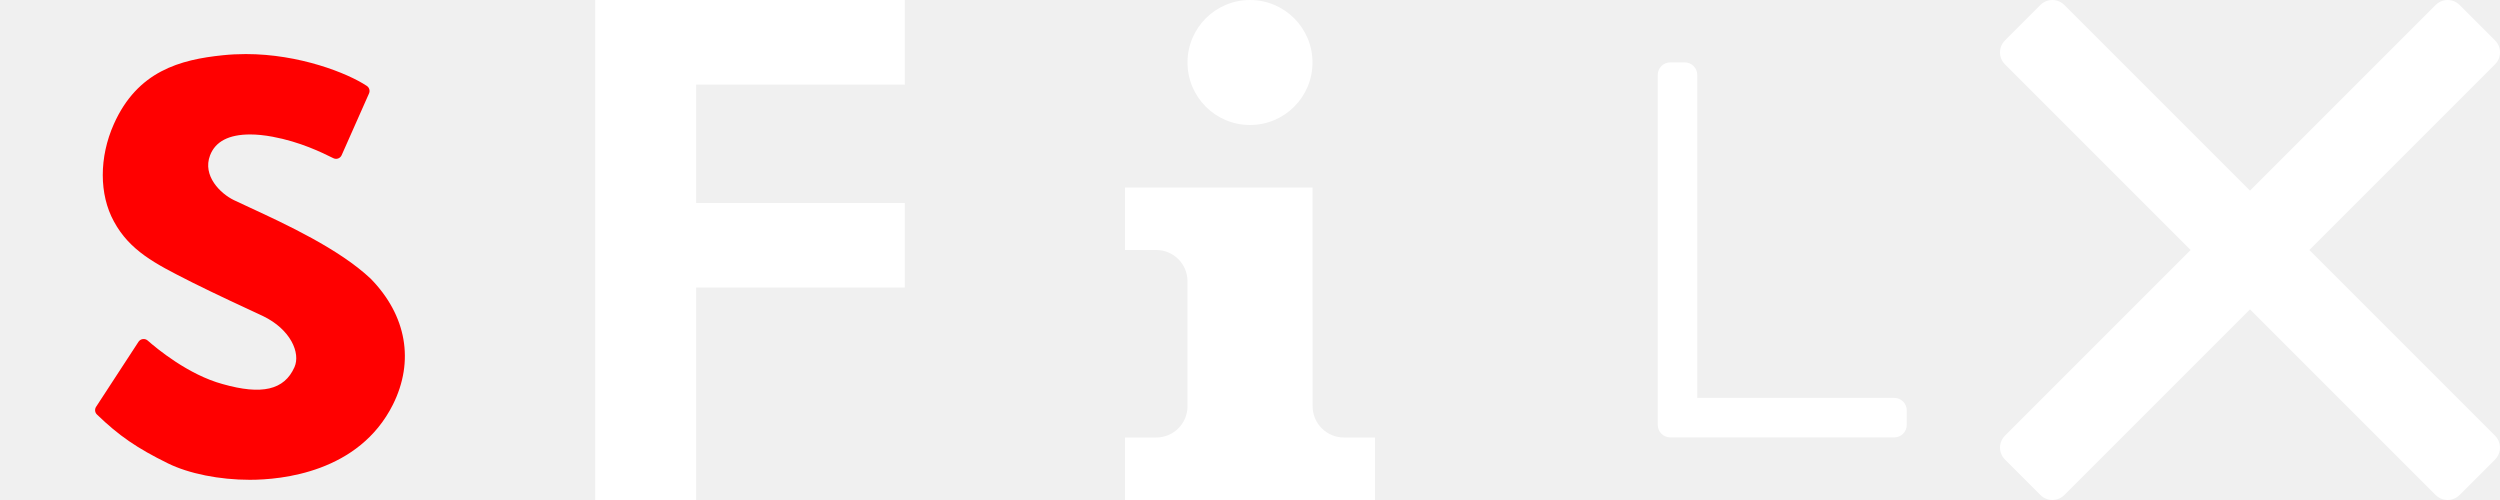
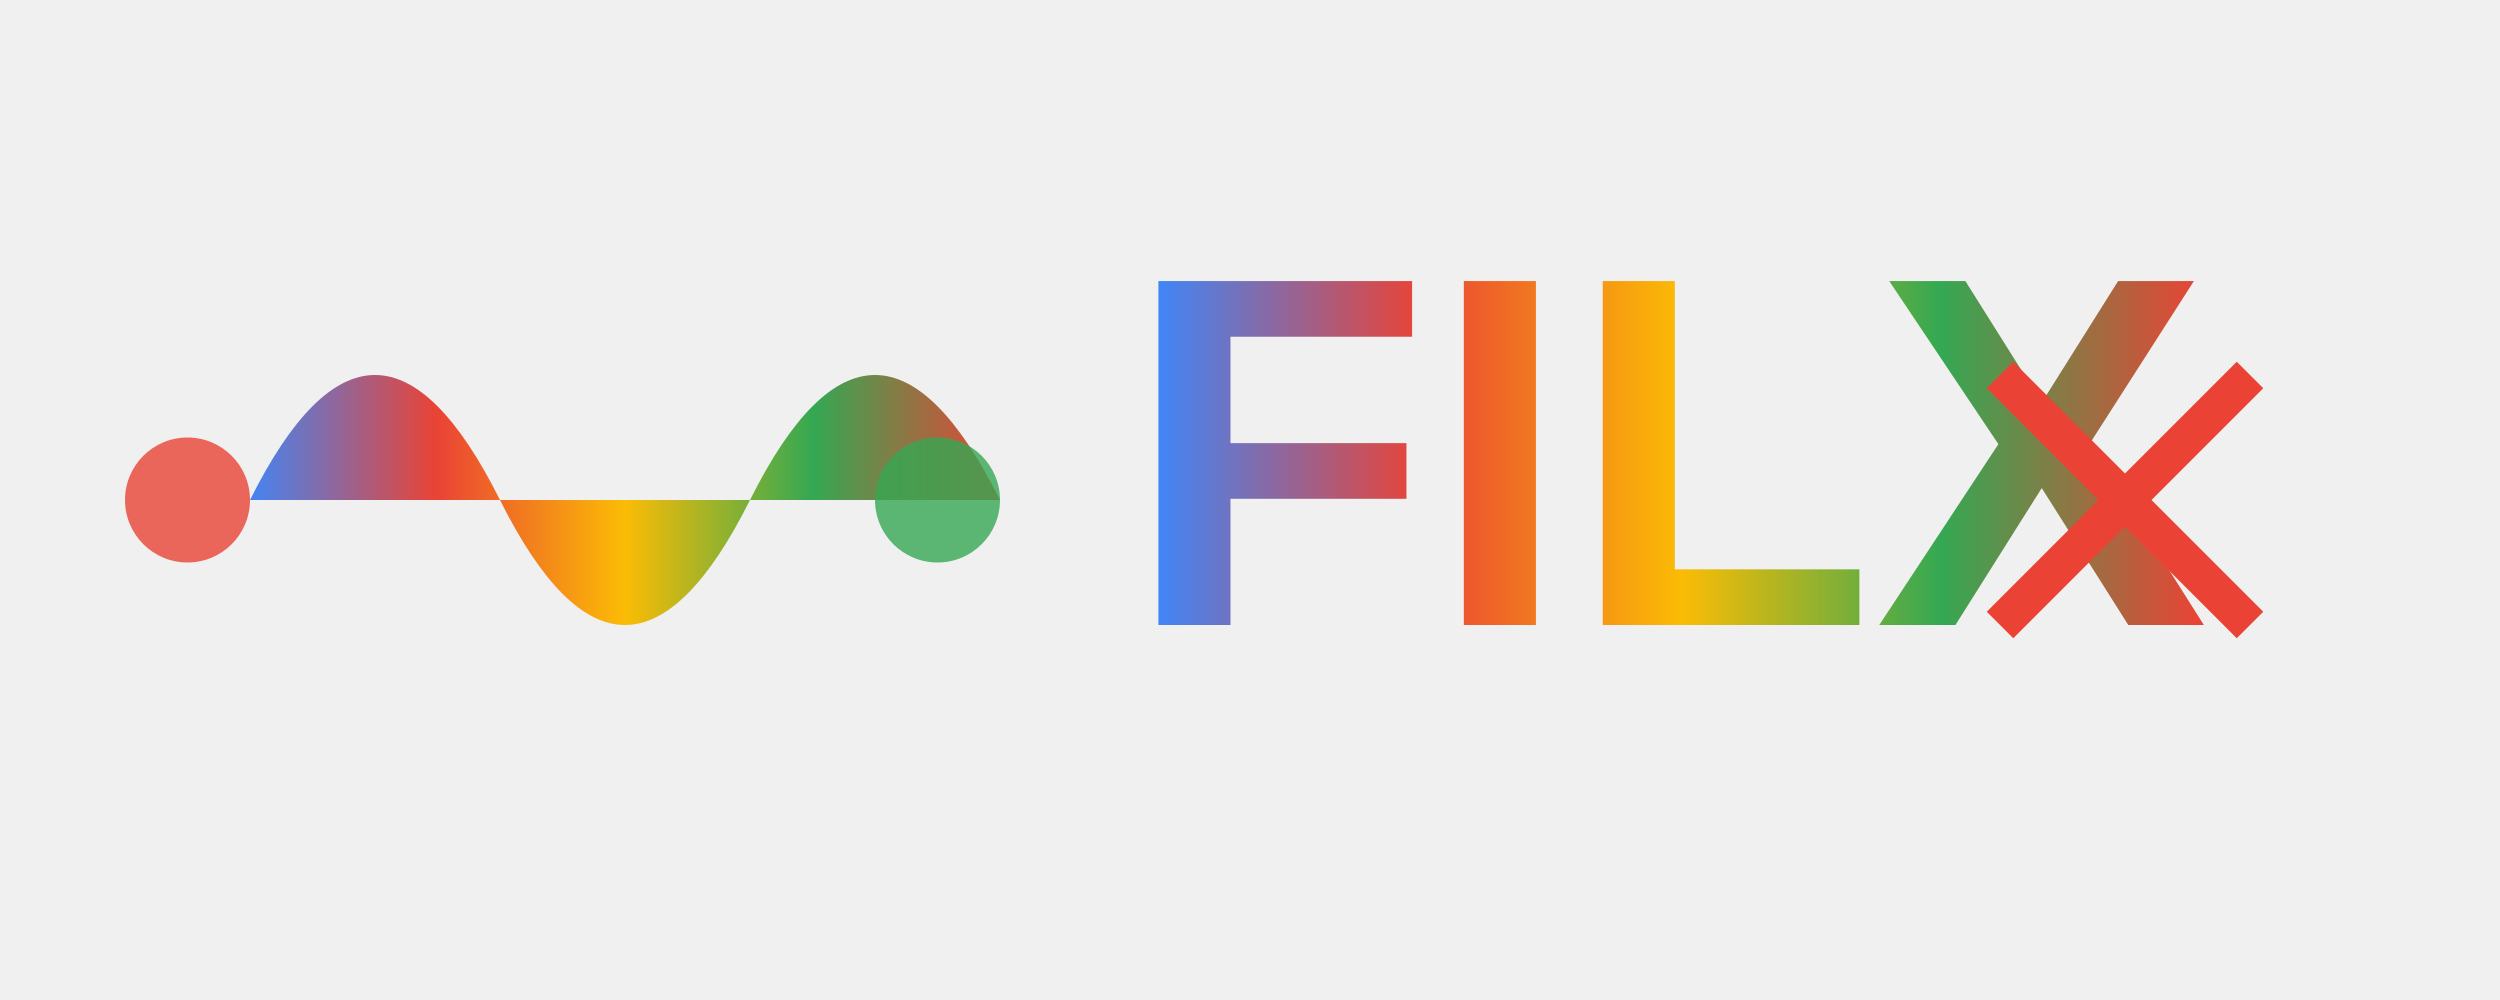
- <svg xmlns="http://www.w3.org/2000/svg" width="320px" height="64px" viewBox="0 0 320 64" aria-hidden="true" role="img" preserveAspectRatio="xMidYMid meet">
-   <svg x="0" y="0" width="64" height="64" viewBox="0 0 128 128">
-     <path d="M94.9 71.35c-8.08-7.63-21.82-13.99-30.91-18.2c-1.54-.71-2.93-1.35-4.11-1.92c-3.43-1.65-8.12-6.22-6.1-11.47c1.36-3.55 4.81-5.34 10.27-5.34c1.75 0 3.67.2 5.72.58c7.12 1.33 12.52 3.99 15.58 5.5c.38.19.82.21 1.22.07c.39-.15.72-.45.89-.84l7.01-15.81c.31-.69.07-1.51-.57-1.93c-4.94-3.28-17.27-8.15-30.97-8.15c-1.98 0-3.95.1-5.87.3c-10.92 1.12-21.86 4.03-27.92 17.64c-3.78 8.47-3.77 18.01.01 24.89c4.04 7.51 10.66 10.87 19.04 15.11l1.08.55c6.05 3.02 13.3 6.38 18.07 8.59c7.05 3.4 9.66 9.44 8.04 13.08c-2.61 5.87-8.38 7.16-18.36 4.33c-8.81-2.39-16.94-9.14-19.21-11.15c-.34-.3-.79-.44-1.25-.38c-.45.06-.85.32-1.1.69L24.6 104.14c-.41.63-.32 1.46.22 1.98c5.63 5.43 10.22 8.59 18.17 12.5c5.35 2.63 13.18 4.21 20.95 4.21c8.12 0 27.95-1.88 36.65-19.26c5.55-11.12 3.48-22.84-5.69-32.22z" fill="#ff0000" />
-   </svg>
-   <svg x="64" y="0" width="64" height="64" viewBox="0 0 23.758 23.758">
-     <path d="M4.523,23.758V0h14.712v4.021H9.319v5.625h9.916v4.016H9.319v10.096H4.523z" fill="#ffffff" />
-   </svg>
-   <svg x="128" y="0" width="64" height="64" viewBox="0 0 32 32">
-     <path style="fill:#ffffff;" d="M10,16c1.105,0,2,0.895,2,2v8c0,1.105-0.895,2-2,2H8v4h16v-4h-1.992c-1.102,0-2-0.895-2-2L20,12H8 v4H10z" />
-     <circle style="fill:#ffffff;" cx="16" cy="4" r="4" />
-   </svg>
-   <svg x="192" y="0" width="64" height="64" viewBox="0 0 32 32">
-     <path d="M25.232 25.465h-12.608v-20.672c-0-0.442-0.358-0.8-0.8-0.8h-0.928c-0.442 0-0.8 0.358-0.8 0.8v22.4c0 0.442 0.358 0.8 0.8 0.801h14.336c0.442-0.001 0.8-0.359 0.801-0.801v-0.928c-0.001-0.442-0.359-0.8-0.801-0.801h-0z" fill="#ffffff" />
-   </svg>
-   <svg x="256" y="0" width="64" height="64" viewBox="0 0 460.775 460.775">
-     <path d="M285.08,230.397L456.218,59.27c6.076-6.077,6.076-15.911,0-21.986L423.511,4.565c-2.913-2.911-6.866-4.55-10.992-4.55 c-4.127,0-8.08,1.639-10.993,4.55l-171.138,171.14L59.25,4.565c-2.913-2.911-6.866-4.55-10.993-4.55 c-4.126,0-8.08,1.639-10.992,4.55L4.558,37.284c-6.077,6.075-6.077,15.909,0,21.986l171.138,171.128L4.575,401.505 c-6.074,6.077-6.074,15.911,0,21.986l32.709,32.719c2.911,2.911,6.865,4.55,10.992,4.55c4.127,0,8.08-1.639,10.994-4.55 l171.117-171.12l171.118,171.12c2.913,2.911,6.866,4.55,10.993,4.55c4.128,0,8.081-1.639,10.992-4.55l32.709-32.719 c6.074-6.075,6.074-15.909,0-21.986L285.08,230.397z" fill="#ffffff" />
-   </svg>
+ <svg xmlns="http://www.w3.org/2000/svg" width="200" height="80" viewBox="0 0 200 80">
+   <defs>
+     <linearGradient id="gradient" x1="0%" y1="0%" x2="100%" y2="0%">
+       <stop offset="0%" stop-color="#4285F4" />
+       <stop offset="25%" stop-color="#EA4335" />
+       <stop offset="50%" stop-color="#FBBC05" />
+       <stop offset="75%" stop-color="#34A853" />
+       <stop offset="100%" stop-color="#EA4335" />
+     </linearGradient>
+   </defs>
+   <style>
+     .letter {
+       font-family: 'Arial', sans-serif;
+       font-weight: bold;
+       font-size: 40px;
+       fill: url(#gradient);
+     }
+     .icon {
+       fill: url(#gradient);
+     }
+   </style>
+   <path class="icon" d="M20,40 Q30,20 40,40 Q50,60 60,40 Q70,20 80,40" stroke-width="0" />
+   <text x="90" y="50" class="letter">FILX</text>
+   <circle cx="15" cy="40" r="5" fill="#EA4335" opacity="0.8" />
+   <circle cx="75" cy="40" r="5" fill="#34A853" opacity="0.8" />
+   <path d="M160,30 L180,50 M180,30 L160,50" stroke="#EA4335" stroke-width="3" />
</svg>
